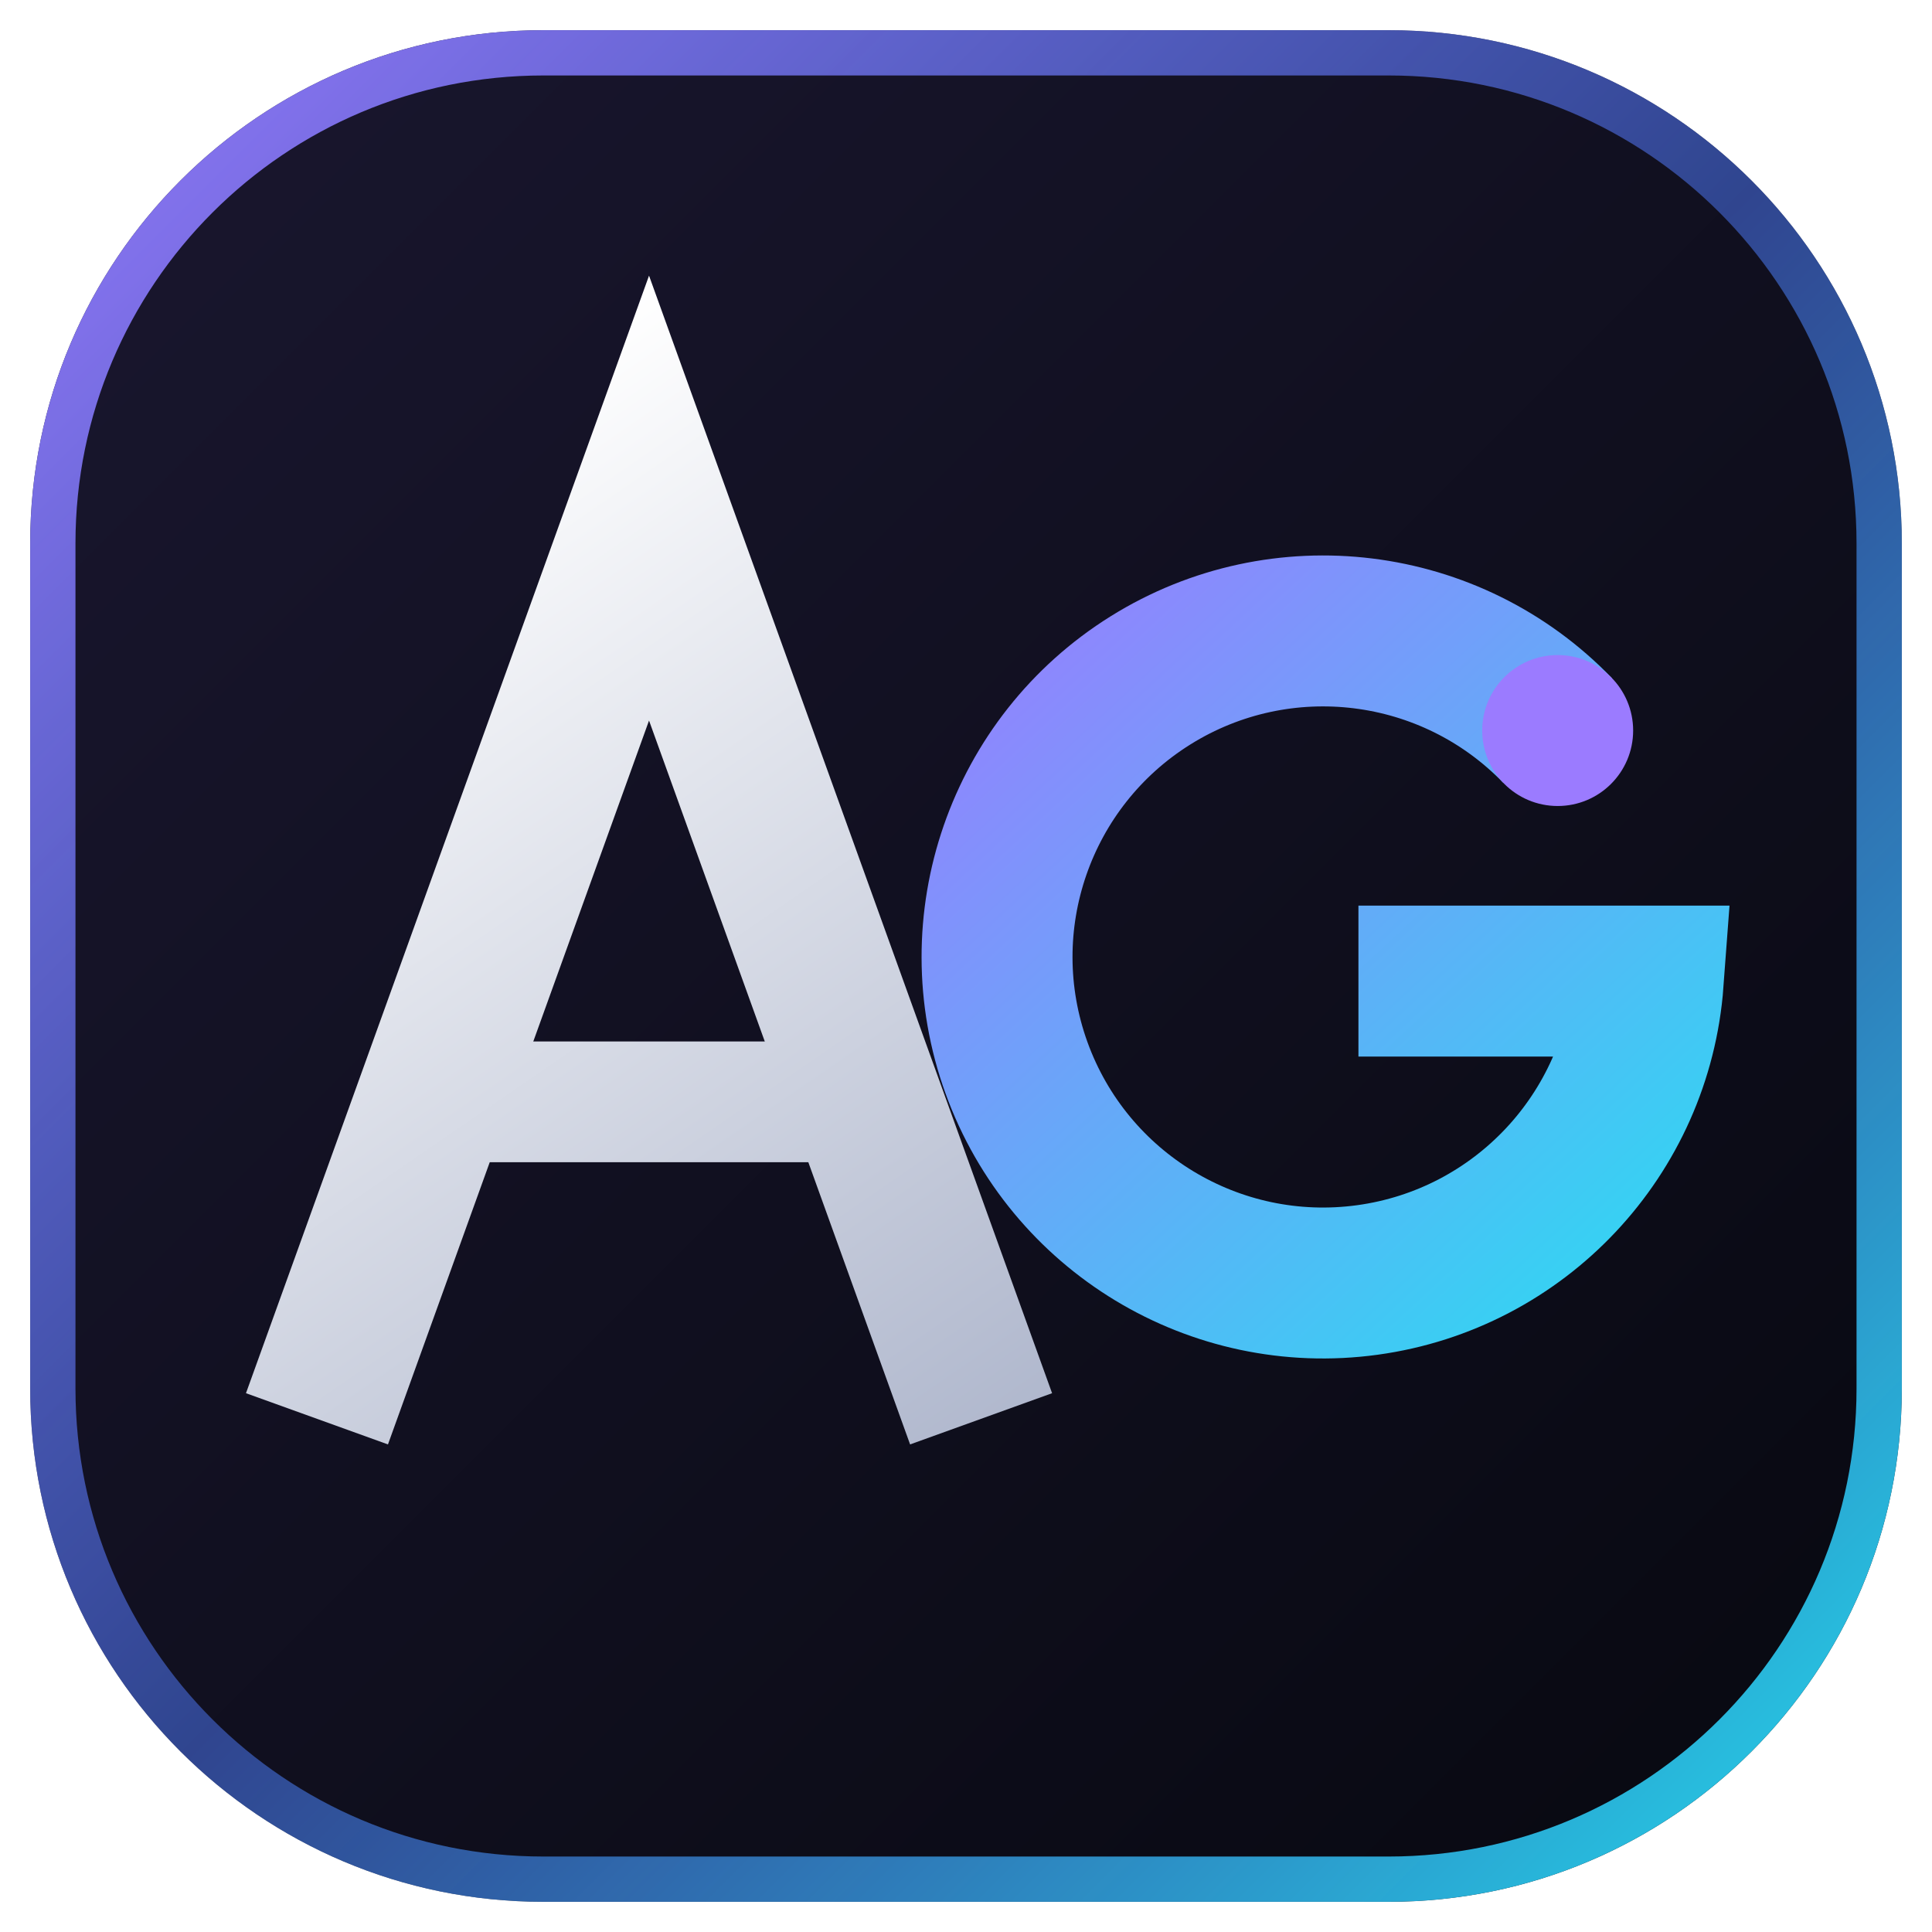
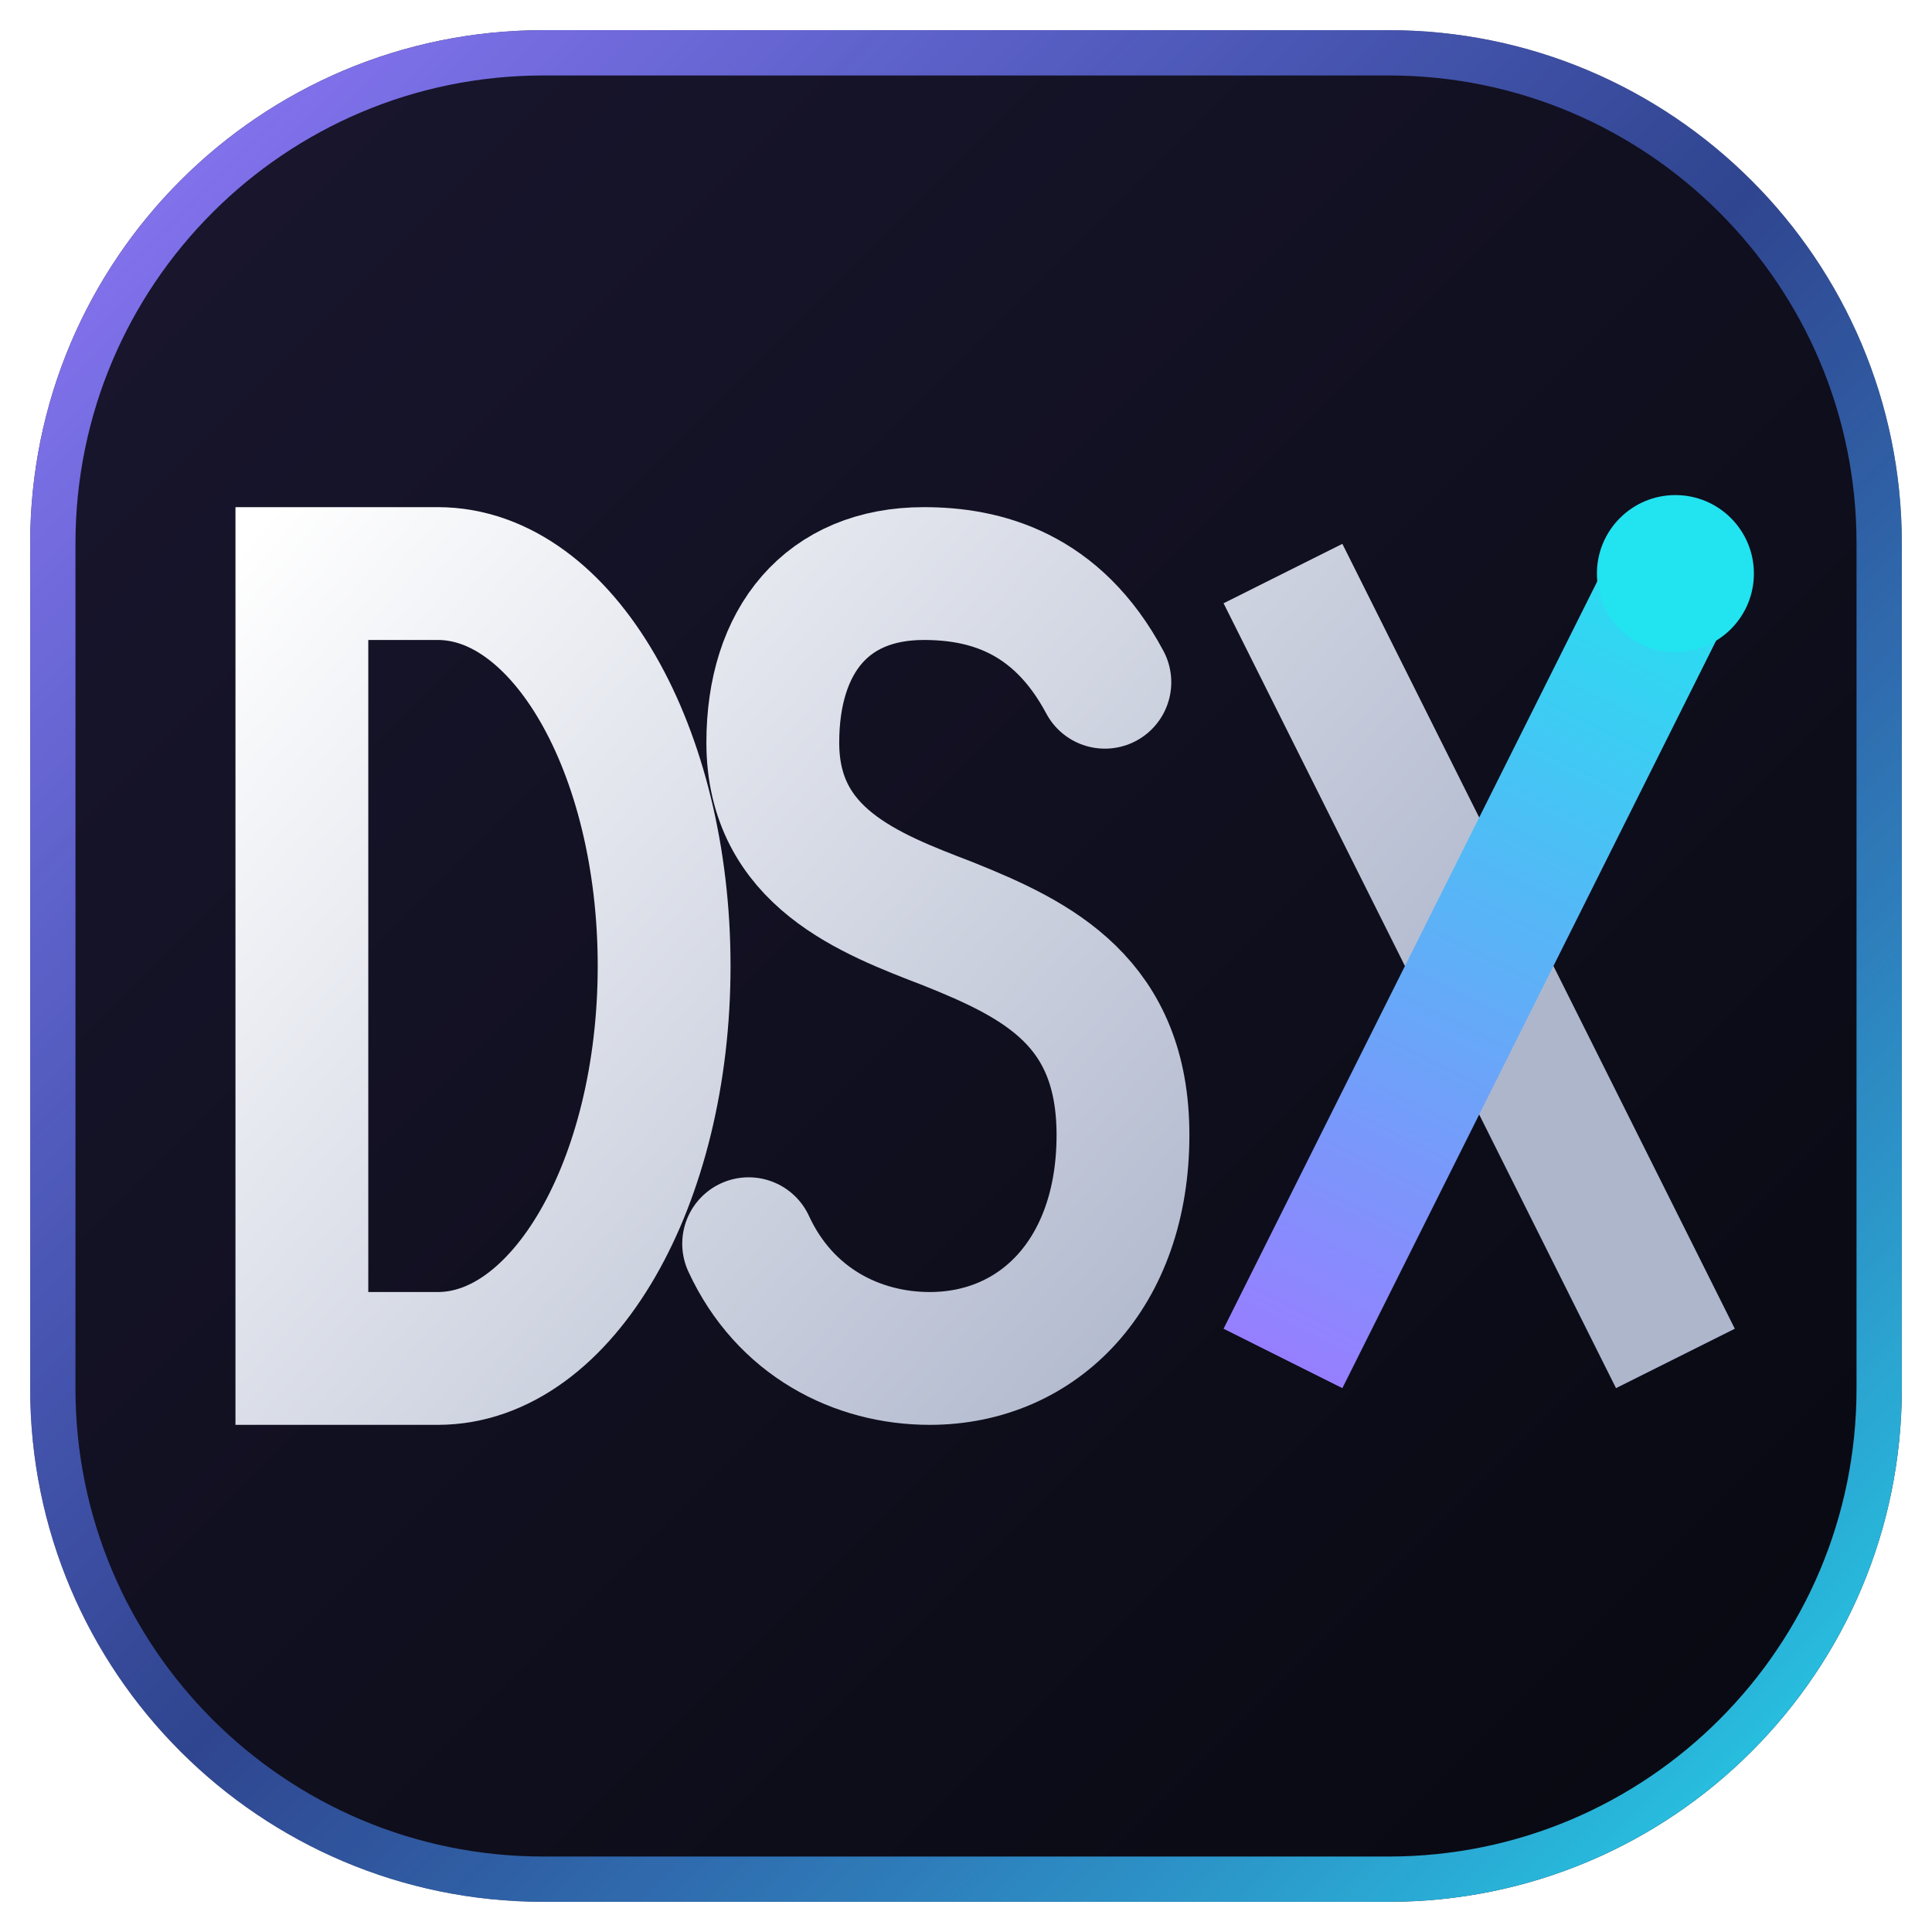
<svg xmlns="http://www.w3.org/2000/svg" viewBox="0 0 64 64" fill="none">
  <defs>
-     <linearGradient id="ag-bg" x1="0" y1="0" x2="64" y2="64" gradientUnits="userSpaceOnUse">
+     <linearGradient id="dsx-bg" x1="0" y1="0" x2="64" y2="64" gradientUnits="userSpaceOnUse">
      <stop offset="0" stop-color="#1A1730" />
      <stop offset="1" stop-color="#07080F" />
    </linearGradient>
-     <linearGradient id="ag-edge" x1="0" y1="0" x2="64" y2="64" gradientUnits="userSpaceOnUse">
+     <linearGradient id="dsx-edge" x1="0" y1="0" x2="64" y2="64" gradientUnits="userSpaceOnUse">
      <stop offset="0" stop-color="#9B7BFF" />
      <stop offset=".5" stop-color="#4F7BFF" stop-opacity=".5" />
      <stop offset="1" stop-color="#22E3F0" />
    </linearGradient>
-     <linearGradient id="ag-a" x1="12" y1="16" x2="34" y2="48" gradientUnits="userSpaceOnUse">
+     <linearGradient id="dsx-silver" x1="8" y1="18" x2="40" y2="46" gradientUnits="userSpaceOnUse">
      <stop offset="0" stop-color="#FFFFFF" />
      <stop offset="1" stop-color="#AEB6CC" />
    </linearGradient>
-     <linearGradient id="ag-g" x1="30" y1="20" x2="56" y2="48" gradientUnits="userSpaceOnUse">
+     <linearGradient id="dsx-accent" x1="42" y1="46" x2="56" y2="18" gradientUnits="userSpaceOnUse">
      <stop offset="0" stop-color="#9B7BFF" />
      <stop offset="1" stop-color="#22E3F0" />
    </linearGradient>
  </defs>
-   <rect x="1" y="1" width="62" height="62" rx="17" fill="url(#ag-bg)" />
-   <rect x="1.75" y="1.75" width="60.5" height="60.5" rx="16.25" stroke="url(#ag-edge)" stroke-width="1.5" />
-   <path d="M10.5 47 L21.5 16.5 L32.5 47" stroke="url(#ag-a)" stroke-width="5" stroke-linejoin="miter" stroke-miterlimit="10" />
-   <path d="M15.4 36.5 H27.6" stroke="url(#ag-a)" stroke-width="4" />
-   <path d="M51.6 24.2 A10.8 10.8 0 1 0 54.6 32.5 H45" stroke="url(#ag-g)" stroke-width="5" stroke-linejoin="miter" />
-   <circle cx="51.6" cy="24.2" r="2.5" fill="#9B7BFF" />
+   <rect x="1" y="1" width="62" height="62" rx="17" fill="url(#dsx-bg)" />
+   <rect x="1.75" y="1.75" width="60.5" height="60.5" rx="16.25" stroke="url(#dsx-edge)" stroke-width="1.5" />
+   <path d="M10 19 H14.5 A7.5 13 0 0 1 14.5 45 H10 Z" stroke="url(#dsx-silver)" stroke-width="4.4" stroke-linejoin="miter" />
+   <path d="M36.6 22.6 C35 19.6 32.6 19 30.6 19 C27.4 19 25.6 21.2 25.6 24.6 C25.6 28.4 28.8 29.6 31.4 30.6 C34.4 31.8 37.2 33.2 37.2 37.6 C37.2 42.2 34.4 45 30.8 45 C28.4 45 26 43.8 24.8 41.2" stroke="url(#dsx-silver)" stroke-width="4.4" stroke-linecap="round" />
+   <path d="M42.5 19 L55.5 45" stroke="url(#dsx-silver)" stroke-width="4.4" />
+   <path d="M42.5 45 L55.5 19" stroke="url(#dsx-accent)" stroke-width="4.4" />
+   <circle cx="55.5" cy="19" r="2.6" fill="#22E3F0" />
</svg>
